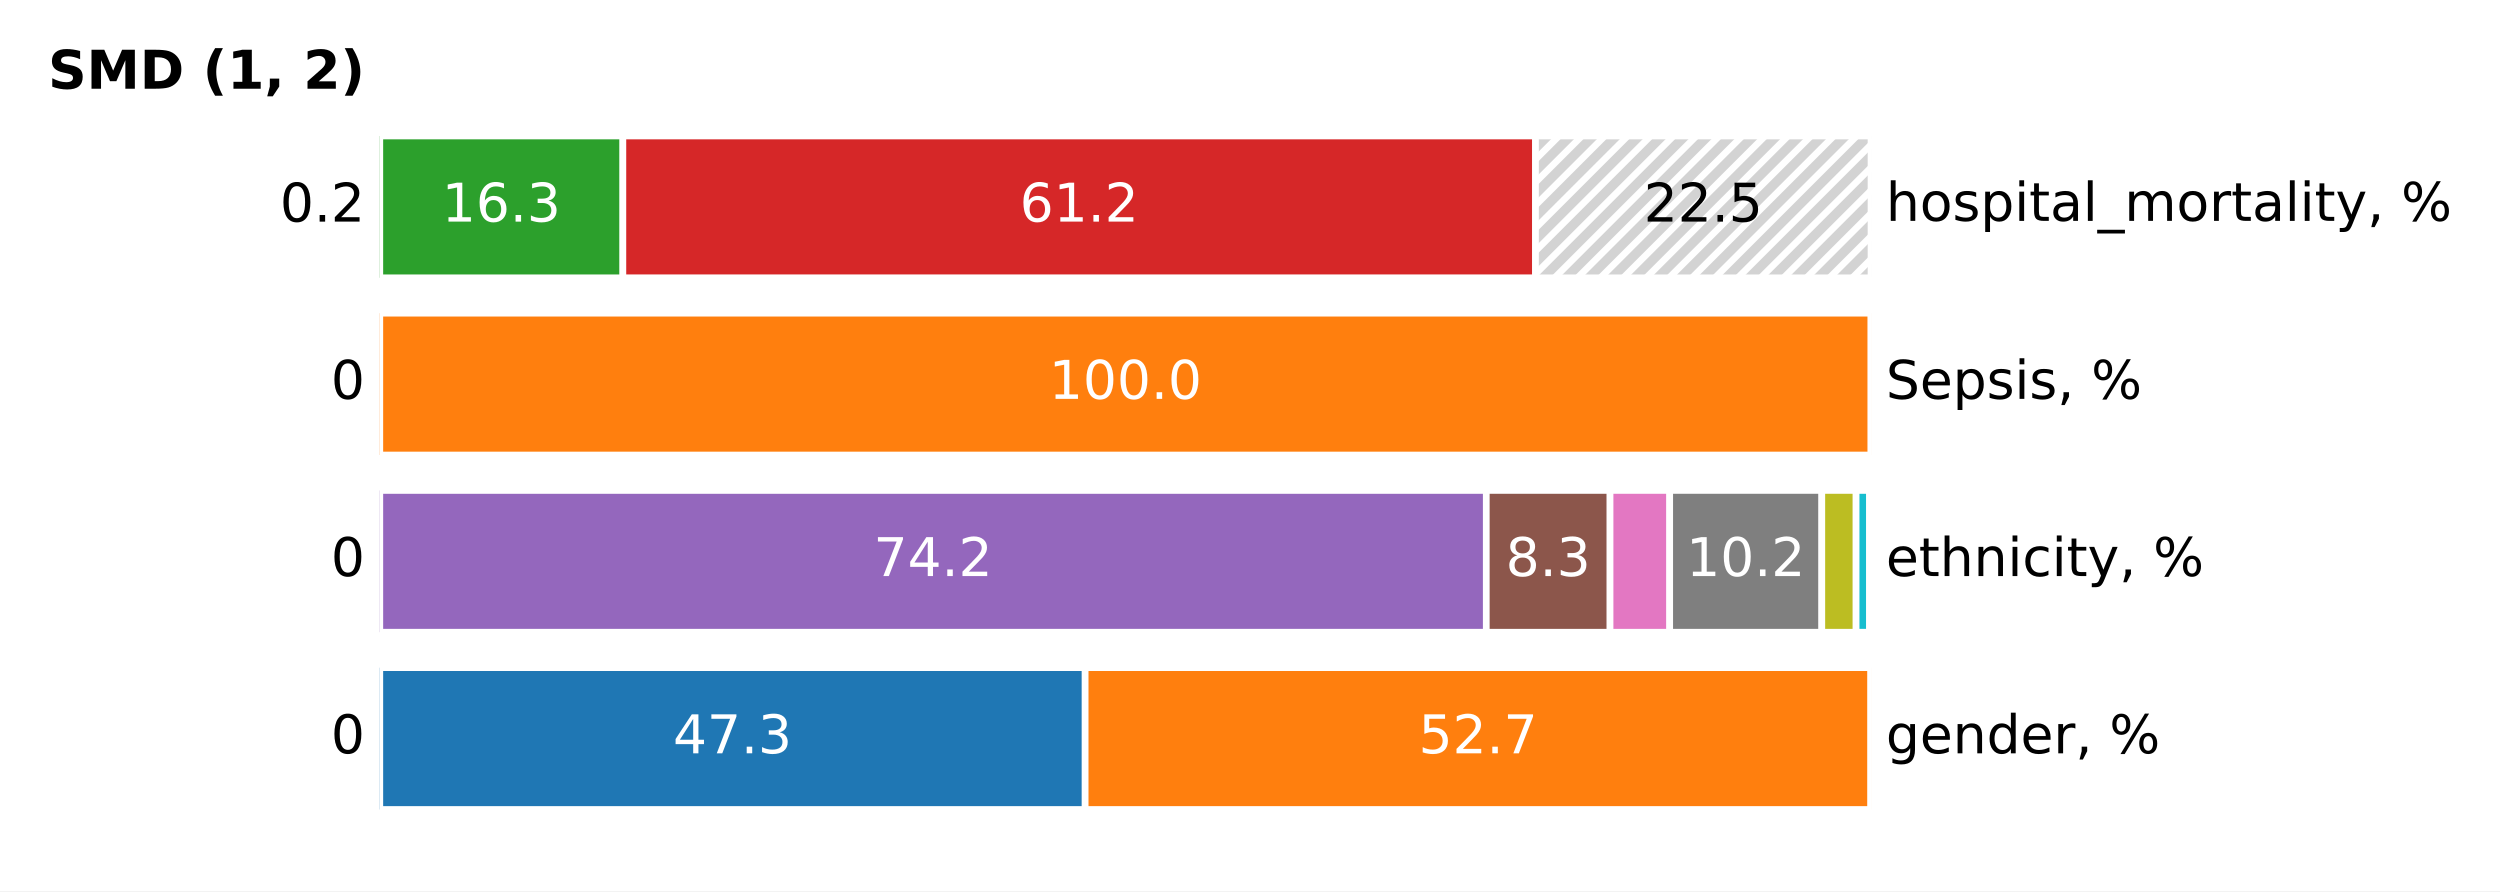
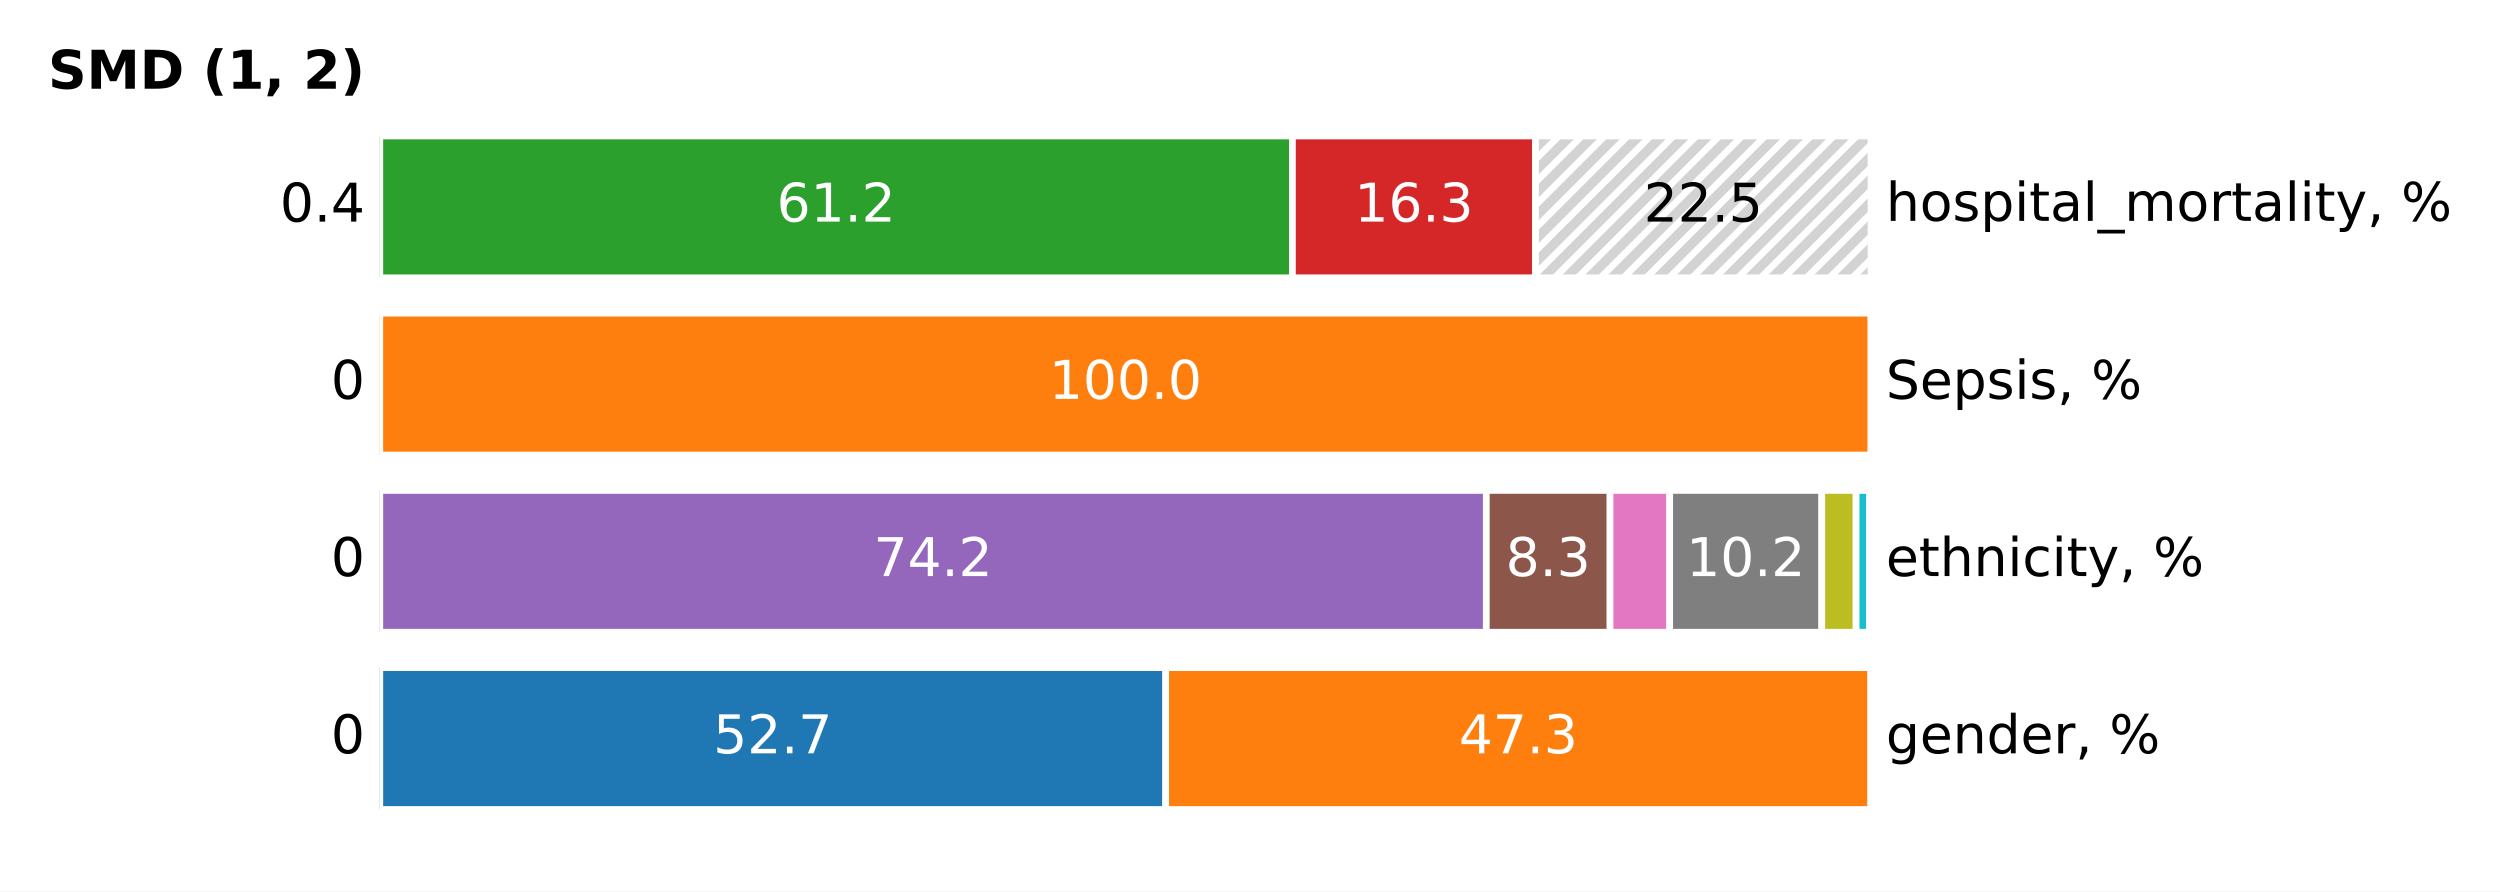
<svg xmlns="http://www.w3.org/2000/svg" xmlns:xlink="http://www.w3.org/1999/xlink" width="374.194pt" height="133.395pt" viewBox="0 0 374.194 133.395" version="1.1">
  <defs>
    <style type="text/css">*{stroke-linejoin: round; stroke-linecap: butt}</style>
  </defs>
  <g id="figure_1">
    <g id="patch_1">
      <path d="M 0 133.395  L 374.194 133.395  L 374.194 0  L 0 0  z " style="fill: #ffffff" />
    </g>
    <g id="axes_1">
      <g id="patch_2">
        <path d="M 56.849 126.195  L 280.05 126.195  L 280.05 15.315  L 56.849 15.315  z " style="fill: #ffffff" />
      </g>
      <g id="patch_3">
-         <path d="M 56.849 121.155  L 162.423 121.155  L 162.423 99.934  L 56.849 99.934  z " clip-path="url(#p03ea803639)" style="fill: #1f77b4; stroke: #ffffff; stroke-linejoin: miter" />
+         <path d="M 56.849 121.155  L 174.476 121.155  L 174.476 99.934  L 56.849 99.934  z " clip-path="url(#pcb67e6b0a8)" style="fill: #1f77b4; stroke: #ffffff; stroke-linejoin: miter" />
      </g>
      <g id="patch_4">
-         <path d="M 162.423 121.155  L 280.05 121.155  L 280.05 99.934  L 162.423 99.934  z " clip-path="url(#p03ea803639)" style="fill: #ff7f0e; stroke: #ffffff; stroke-linejoin: miter" />
+         <path d="M 174.476 121.155  L 280.05 121.155  L 280.05 99.934  L 174.476 99.934  z " clip-path="url(#pcb67e6b0a8)" style="fill: #ff7f0e; stroke: #ffffff; stroke-linejoin: miter" />
      </g>
      <g id="patch_5">
-         <path d="M 280.05 121.155  L 280.05 121.155  L 280.05 99.934  L 280.05 99.934  z " clip-path="url(#p03ea803639)" style="fill: #2ca02c; stroke: #ffffff; stroke-linejoin: miter" />
+         <path d="M 280.05 121.155  L 280.05 121.155  L 280.05 99.934  L 280.05 99.934  z " clip-path="url(#pcb67e6b0a8)" style="fill: #2ca02c; stroke: #ffffff; stroke-linejoin: miter" />
      </g>
      <g id="patch_6">
-         <path d="M 280.05 121.155  L 280.05 121.155  L 280.05 99.934  L 280.05 99.934  z " clip-path="url(#p03ea803639)" style="fill: #d62728; stroke: #ffffff; stroke-linejoin: miter" />
+         <path d="M 280.05 121.155  L 280.05 121.155  L 280.05 99.934  L 280.05 99.934  z " clip-path="url(#pcb67e6b0a8)" style="fill: #d62728; stroke: #ffffff; stroke-linejoin: miter" />
      </g>
      <g id="patch_7">
-         <path d="M 280.05 121.155  L 280.05 121.155  L 280.05 99.934  L 280.05 99.934  z " clip-path="url(#p03ea803639)" style="fill: url(#h80d27beee3); stroke: #ffffff; stroke-linejoin: miter" />
+         <path d="M 280.05 121.155  L 280.05 121.155  L 280.05 99.934  L 280.05 99.934  z " clip-path="url(#pcb67e6b0a8)" style="fill: url(#h1ab6d5b94e); stroke: #ffffff; stroke-linejoin: miter" />
      </g>
      <g id="patch_8">
-         <path d="M 56.849 94.629  L 222.464 94.629  L 222.464 73.408  L 56.849 73.408  z " clip-path="url(#p03ea803639)" style="fill: #9467bd; stroke: #ffffff; stroke-linejoin: miter" />
+         <path d="M 56.849 94.629  L 222.464 94.629  L 222.464 73.408  L 56.849 73.408  z " clip-path="url(#pcb67e6b0a8)" style="fill: #9467bd; stroke: #ffffff; stroke-linejoin: miter" />
      </g>
      <g id="patch_9">
-         <path d="M 222.464 94.629  L 240.989 94.629  L 240.989 73.408  L 222.464 73.408  z " clip-path="url(#p03ea803639)" style="fill: #8c564b; stroke: #ffffff; stroke-linejoin: miter" />
+         <path d="M 222.464 94.629  L 240.989 94.629  L 240.989 73.408  L 222.464 73.408  z " clip-path="url(#pcb67e6b0a8)" style="fill: #8c564b; stroke: #ffffff; stroke-linejoin: miter" />
      </g>
      <g id="patch_10">
-         <path d="M 240.989 94.629  L 249.917 94.629  L 249.917 73.408  L 240.989 73.408  z " clip-path="url(#p03ea803639)" style="fill: #e377c2; stroke: #ffffff; stroke-linejoin: miter" />
+         <path d="M 240.989 94.629  L 249.917 94.629  L 249.917 73.408  L 240.989 73.408  z " clip-path="url(#pcb67e6b0a8)" style="fill: #e377c2; stroke: #ffffff; stroke-linejoin: miter" />
      </g>
      <g id="patch_11">
-         <path d="M 249.917 94.629  L 272.684 94.629  L 272.684 73.408  L 249.917 73.408  z " clip-path="url(#p03ea803639)" style="fill: #7f7f7f; stroke: #ffffff; stroke-linejoin: miter" />
+         <path d="M 249.917 94.629  L 272.684 94.629  L 272.684 73.408  L 249.917 73.408  z " clip-path="url(#pcb67e6b0a8)" style="fill: #7f7f7f; stroke: #ffffff; stroke-linejoin: miter" />
      </g>
      <g id="patch_12">
-         <path d="M 272.684 94.629  L 277.817 94.629  L 277.817 73.408  L 272.684 73.408  z " clip-path="url(#p03ea803639)" style="fill: #bcbd22; stroke: #ffffff; stroke-linejoin: miter" />
+         <path d="M 272.684 94.629  L 277.817 94.629  L 277.817 73.408  L 272.684 73.408  z " clip-path="url(#pcb67e6b0a8)" style="fill: #bcbd22; stroke: #ffffff; stroke-linejoin: miter" />
      </g>
      <g id="patch_13">
-         <path d="M 277.817 94.629  L 279.826 94.629  L 279.826 73.408  L 277.817 73.408  z " clip-path="url(#p03ea803639)" style="fill: #17becf; stroke: #ffffff; stroke-linejoin: miter" />
+         <path d="M 277.817 94.629  L 279.826 94.629  L 279.826 73.408  L 277.817 73.408  z " clip-path="url(#pcb67e6b0a8)" style="fill: #17becf; stroke: #ffffff; stroke-linejoin: miter" />
      </g>
      <g id="patch_14">
-         <path d="M 279.826 94.629  L 279.826 94.629  L 279.826 73.408  L 279.826 73.408  z " clip-path="url(#p03ea803639)" style="fill: url(#h80d27beee3); stroke: #ffffff; stroke-linejoin: miter" />
+         <path d="M 279.826 94.629  L 279.826 94.629  L 279.826 73.408  L 279.826 73.408  z " clip-path="url(#pcb67e6b0a8)" style="fill: url(#h1ab6d5b94e); stroke: #ffffff; stroke-linejoin: miter" />
      </g>
      <g id="patch_15">
-         <path d="M 56.849 68.103  L 56.849 68.103  L 56.849 46.882  L 56.849 46.882  z " clip-path="url(#p03ea803639)" style="fill: #1f77b4; stroke: #ffffff; stroke-linejoin: miter" />
+         <path d="M 56.849 68.103  L 56.849 68.103  L 56.849 46.882  L 56.849 46.882  z " clip-path="url(#pcb67e6b0a8)" style="fill: #1f77b4; stroke: #ffffff; stroke-linejoin: miter" />
      </g>
      <g id="patch_16">
-         <path d="M 56.849 68.103  L 280.05 68.103  L 280.05 46.882  L 56.849 46.882  z " clip-path="url(#p03ea803639)" style="fill: #ff7f0e; stroke: #ffffff; stroke-linejoin: miter" />
+         <path d="M 56.849 68.103  L 280.05 68.103  L 280.05 46.882  L 56.849 46.882  z " clip-path="url(#pcb67e6b0a8)" style="fill: #ff7f0e; stroke: #ffffff; stroke-linejoin: miter" />
      </g>
      <g id="patch_17">
-         <path d="M 280.05 68.103  L 280.05 68.103  L 280.05 46.882  L 280.05 46.882  z " clip-path="url(#p03ea803639)" style="fill: url(#h80d27beee3); stroke: #ffffff; stroke-linejoin: miter" />
+         <path d="M 280.05 68.103  L 280.05 68.103  L 280.05 46.882  L 280.05 46.882  z " clip-path="url(#pcb67e6b0a8)" style="fill: url(#h1ab6d5b94e); stroke: #ffffff; stroke-linejoin: miter" />
      </g>
      <g id="patch_18">
-         <path d="M 56.849 41.577  L 93.231 41.577  L 93.231 20.355  L 56.849 20.355  z " clip-path="url(#p03ea803639)" style="fill: #2ca02c; stroke: #ffffff; stroke-linejoin: miter" />
+         <path d="M 56.849 41.577  L 193.448 41.577  L 193.448 20.355  L 56.849 20.355  z " clip-path="url(#pcb67e6b0a8)" style="fill: #2ca02c; stroke: #ffffff; stroke-linejoin: miter" />
      </g>
      <g id="patch_19">
-         <path d="M 93.231 41.577  L 229.829 41.577  L 229.829 20.355  L 93.231 20.355  z " clip-path="url(#p03ea803639)" style="fill: #d62728; stroke: #ffffff; stroke-linejoin: miter" />
+         <path d="M 193.448 41.577  L 229.829 41.577  L 229.829 20.355  L 193.448 20.355  z " clip-path="url(#pcb67e6b0a8)" style="fill: #d62728; stroke: #ffffff; stroke-linejoin: miter" />
      </g>
      <g id="patch_20">
-         <path d="M 229.829 41.577  L 280.05 41.577  L 280.05 20.355  L 229.829 20.355  z " clip-path="url(#p03ea803639)" style="fill: url(#h80d27beee3); stroke: #ffffff; stroke-linejoin: miter" />
+         <path d="M 229.829 41.577  L 280.05 41.577  L 280.05 20.355  L 229.829 20.355  z " clip-path="url(#pcb67e6b0a8)" style="fill: url(#h1ab6d5b94e); stroke: #ffffff; stroke-linejoin: miter" />
      </g>
      <g id="matplotlib.axis_1" />
      <g id="matplotlib.axis_2" />
      <g id="text_1">
-         <g style="fill: #ffffff" transform="translate(100.7301 112.7524) scale(0.08 -0.08)">
+         <g style="fill: #ffffff" transform="translate(106.7565 112.7524) scale(0.08 -0.08)">
+           <defs>
+             <path id="DejaVuSans-35" d="M 691 4666  L 3169 4666  L 3169 4134  L 1269 4134  L 1269 2991  Q 1406 3038 1543 3061  Q 1681 3084 1819 3084  Q 2600 3084 3056 2656  Q 3513 2228 3513 1497  Q 3513 744 3044 326  Q 2575 -91 1722 -91  Q 1428 -91 1123 -41  Q 819 9 494 109  L 494 744  Q 775 591 1075 516  Q 1375 441 1709 441  Q 2250 441 2565 725  Q 2881 1009 2881 1497  Q 2881 1984 2565 2268  Q 2250 2553 1709 2553  Q 1456 2553 1204 2497  Q 953 2441 691 2322  L 691 4666  z " transform="scale(0.015625)" />
+             <path id="DejaVuSans-32" d="M 1228 531  L 3431 531  L 3431 0  L 469 0  L 469 531  Q 828 903 1448 1529  Q 2069 2156 2228 2338  Q 2531 2678 2651 2914  Q 2772 3150 2772 3378  Q 2772 3750 2511 3984  Q 2250 4219 1831 4219  Q 1534 4219 1204 4116  Q 875 4013 500 3803  L 500 4441  Q 881 4594 1212 4672  Q 1544 4750 1819 4750  Q 2544 4750 2975 4387  Q 3406 4025 3406 3419  Q 3406 3131 3298 2873  Q 3191 2616 2906 2266  Q 2828 2175 2409 1742  Q 1991 1309 1228 531  z " transform="scale(0.015625)" />
+             <path id="DejaVuSans-2e" d="M 684 794  L 1344 794  L 1344 0  L 684 0  L 684 794  z " transform="scale(0.015625)" />
+             <path id="DejaVuSans-37" d="M 525 4666  L 3525 4666  L 3525 4397  L 1831 0  L 1172 0  L 2766 4134  L 525 4134  L 525 4666  z " transform="scale(0.015625)" />
+           </defs>
+           <use xlink:href="#DejaVuSans-35" />
+           <use xlink:href="#DejaVuSans-32" x="63.623" />
+           <use xlink:href="#DejaVuSans-2e" x="127.246" />
+           <use xlink:href="#DejaVuSans-37" x="159.033" />
+         </g>
+       </g>
+       <g id="text_2">
+         <g style="fill: #ffffff" transform="translate(218.3564 112.7524) scale(0.08 -0.08)">
          <defs>
            <path id="DejaVuSans-34" d="M 2419 4116  L 825 1625  L 2419 1625  L 2419 4116  z M 2253 4666  L 3047 4666  L 3047 1625  L 3713 1625  L 3713 1100  L 3047 1100  L 3047 0  L 2419 0  L 2419 1100  L 313 1100  L 313 1709  L 2253 4666  z " transform="scale(0.015625)" />
-             <path id="DejaVuSans-37" d="M 525 4666  L 3525 4666  L 3525 4397  L 1831 0  L 1172 0  L 2766 4134  L 525 4134  L 525 4666  z " transform="scale(0.015625)" />
-             <path id="DejaVuSans-2e" d="M 684 794  L 1344 794  L 1344 0  L 684 0  L 684 794  z " transform="scale(0.015625)" />
            <path id="DejaVuSans-33" d="M 2597 2516  Q 3050 2419 3304 2112  Q 3559 1806 3559 1356  Q 3559 666 3084 287  Q 2609 -91 1734 -91  Q 1441 -91 1130 -33  Q 819 25 488 141  L 488 750  Q 750 597 1062 519  Q 1375 441 1716 441  Q 2309 441 2620 675  Q 2931 909 2931 1356  Q 2931 1769 2642 2001  Q 2353 2234 1838 2234  L 1294 2234  L 1294 2753  L 1863 2753  Q 2328 2753 2575 2939  Q 2822 3125 2822 3475  Q 2822 3834 2567 4026  Q 2313 4219 1838 4219  Q 1578 4219 1281 4162  Q 984 4106 628 3988  L 628 4550  Q 988 4650 1302 4700  Q 1616 4750 1894 4750  Q 2613 4750 3031 4423  Q 3450 4097 3450 3541  Q 3450 3153 3228 2886  Q 3006 2619 2597 2516  z " transform="scale(0.015625)" />
          </defs>
          <use xlink:href="#DejaVuSans-34" />
          <use xlink:href="#DejaVuSans-37" x="63.623" />
          <use xlink:href="#DejaVuSans-2e" x="127.246" />
          <use xlink:href="#DejaVuSans-33" x="159.033" />
-         </g>
-       </g>
-       <g id="text_2">
-         <g style="fill: #ffffff" transform="translate(212.33 112.7524) scale(0.08 -0.08)">
-           <defs>
-             <path id="DejaVuSans-35" d="M 691 4666  L 3169 4666  L 3169 4134  L 1269 4134  L 1269 2991  Q 1406 3038 1543 3061  Q 1681 3084 1819 3084  Q 2600 3084 3056 2656  Q 3513 2228 3513 1497  Q 3513 744 3044 326  Q 2575 -91 1722 -91  Q 1428 -91 1123 -41  Q 819 9 494 109  L 494 744  Q 775 591 1075 516  Q 1375 441 1709 441  Q 2250 441 2565 725  Q 2881 1009 2881 1497  Q 2881 1984 2565 2268  Q 2250 2553 1709 2553  Q 1456 2553 1204 2497  Q 953 2441 691 2322  L 691 4666  z " transform="scale(0.015625)" />
-             <path id="DejaVuSans-32" d="M 1228 531  L 3431 531  L 3431 0  L 469 0  L 469 531  Q 828 903 1448 1529  Q 2069 2156 2228 2338  Q 2531 2678 2651 2914  Q 2772 3150 2772 3378  Q 2772 3750 2511 3984  Q 2250 4219 1831 4219  Q 1534 4219 1204 4116  Q 875 4013 500 3803  L 500 4441  Q 881 4594 1212 4672  Q 1544 4750 1819 4750  Q 2544 4750 2975 4387  Q 3406 4025 3406 3419  Q 3406 3131 3298 2873  Q 3191 2616 2906 2266  Q 2828 2175 2409 1742  Q 1991 1309 1228 531  z " transform="scale(0.015625)" />
-           </defs>
-           <use xlink:href="#DejaVuSans-35" />
-           <use xlink:href="#DejaVuSans-32" x="63.623" />
-           <use xlink:href="#DejaVuSans-2e" x="127.246" />
-           <use xlink:href="#DejaVuSans-37" x="159.033" />
        </g>
      </g>
      <g id="text_3">
        <g transform="translate(49.5275 112.7524) scale(0.08 -0.08)">
          <defs>
            <path id="DejaVuSans-30" d="M 2034 4250  Q 1547 4250 1301 3770  Q 1056 3291 1056 2328  Q 1056 1369 1301 889  Q 1547 409 2034 409  Q 2525 409 2770 889  Q 3016 1369 3016 2328  Q 3016 3291 2770 3770  Q 2525 4250 2034 4250  z M 2034 4750  Q 2819 4750 3233 4129  Q 3647 3509 3647 2328  Q 3647 1150 3233 529  Q 2819 -91 2034 -91  Q 1250 -91 836 529  Q 422 1150 422 2328  Q 422 3509 836 4129  Q 1250 4750 2034 4750  z " transform="scale(0.015625)" />
          </defs>
          <use xlink:href="#DejaVuSans-30" />
        </g>
      </g>
      <g id="text_4">
        <g transform="translate(282.2815 112.7524) scale(0.08 -0.08)">
          <defs>
            <path id="DejaVuSans-67" d="M 2906 1791  Q 2906 2416 2648 2759  Q 2391 3103 1925 3103  Q 1463 3103 1205 2759  Q 947 2416 947 1791  Q 947 1169 1205 825  Q 1463 481 1925 481  Q 2391 481 2648 825  Q 2906 1169 2906 1791  z M 3481 434  Q 3481 -459 3084 -895  Q 2688 -1331 1869 -1331  Q 1566 -1331 1297 -1286  Q 1028 -1241 775 -1147  L 775 -588  Q 1028 -725 1275 -790  Q 1522 -856 1778 -856  Q 2344 -856 2625 -561  Q 2906 -266 2906 331  L 2906 616  Q 2728 306 2450 153  Q 2172 0 1784 0  Q 1141 0 747 490  Q 353 981 353 1791  Q 353 2603 747 3093  Q 1141 3584 1784 3584  Q 2172 3584 2450 3431  Q 2728 3278 2906 2969  L 2906 3500  L 3481 3500  L 3481 434  z " transform="scale(0.015625)" />
            <path id="DejaVuSans-65" d="M 3597 1894  L 3597 1613  L 953 1613  Q 991 1019 1311 708  Q 1631 397 2203 397  Q 2534 397 2845 478  Q 3156 559 3463 722  L 3463 178  Q 3153 47 2828 -22  Q 2503 -91 2169 -91  Q 1331 -91 842 396  Q 353 884 353 1716  Q 353 2575 817 3079  Q 1281 3584 2069 3584  Q 2775 3584 3186 3129  Q 3597 2675 3597 1894  z M 3022 2063  Q 3016 2534 2758 2815  Q 2500 3097 2075 3097  Q 1594 3097 1305 2825  Q 1016 2553 972 2059  L 3022 2063  z " transform="scale(0.015625)" />
            <path id="DejaVuSans-6e" d="M 3513 2113  L 3513 0  L 2938 0  L 2938 2094  Q 2938 2591 2744 2837  Q 2550 3084 2163 3084  Q 1697 3084 1428 2787  Q 1159 2491 1159 1978  L 1159 0  L 581 0  L 581 3500  L 1159 3500  L 1159 2956  Q 1366 3272 1645 3428  Q 1925 3584 2291 3584  Q 2894 3584 3203 3211  Q 3513 2838 3513 2113  z " transform="scale(0.015625)" />
            <path id="DejaVuSans-64" d="M 2906 2969  L 2906 4863  L 3481 4863  L 3481 0  L 2906 0  L 2906 525  Q 2725 213 2448 61  Q 2172 -91 1784 -91  Q 1150 -91 751 415  Q 353 922 353 1747  Q 353 2572 751 3078  Q 1150 3584 1784 3584  Q 2172 3584 2448 3432  Q 2725 3281 2906 2969  z M 947 1747  Q 947 1113 1208 752  Q 1469 391 1925 391  Q 2381 391 2643 752  Q 2906 1113 2906 1747  Q 2906 2381 2643 2742  Q 2381 3103 1925 3103  Q 1469 3103 1208 2742  Q 947 2381 947 1747  z " transform="scale(0.015625)" />
            <path id="DejaVuSans-72" d="M 2631 2963  Q 2534 3019 2420 3045  Q 2306 3072 2169 3072  Q 1681 3072 1420 2755  Q 1159 2438 1159 1844  L 1159 0  L 581 0  L 581 3500  L 1159 3500  L 1159 2956  Q 1341 3275 1631 3429  Q 1922 3584 2338 3584  Q 2397 3584 2469 3576  Q 2541 3569 2628 3553  L 2631 2963  z " transform="scale(0.015625)" />
            <path id="DejaVuSans-2c" d="M 750 794  L 1409 794  L 1409 256  L 897 -744  L 494 -744  L 750 256  L 750 794  z " transform="scale(0.015625)" />
            <path id="DejaVuSans-20" transform="scale(0.015625)" />
            <path id="DejaVuSans-25" d="M 4653 2053  Q 4381 2053 4226 1822  Q 4072 1591 4072 1178  Q 4072 772 4226 539  Q 4381 306 4653 306  Q 4919 306 5073 539  Q 5228 772 5228 1178  Q 5228 1588 5073 1820  Q 4919 2053 4653 2053  z M 4653 2450  Q 5147 2450 5437 2106  Q 5728 1763 5728 1178  Q 5728 594 5436 251  Q 5144 -91 4653 -91  Q 4153 -91 3862 251  Q 3572 594 3572 1178  Q 3572 1766 3864 2108  Q 4156 2450 4653 2450  z M 1428 4353  Q 1159 4353 1004 4120  Q 850 3888 850 3481  Q 850 3069 1003 2837  Q 1156 2606 1428 2606  Q 1700 2606 1854 2837  Q 2009 3069 2009 3481  Q 2009 3884 1853 4118  Q 1697 4353 1428 4353  z M 4250 4750  L 4750 4750  L 1831 -91  L 1331 -91  L 4250 4750  z M 1428 4750  Q 1922 4750 2215 4408  Q 2509 4066 2509 3481  Q 2509 2891 2217 2550  Q 1925 2209 1428 2209  Q 931 2209 642 2551  Q 353 2894 353 3481  Q 353 4063 643 4406  Q 934 4750 1428 4750  z " transform="scale(0.015625)" />
          </defs>
          <use xlink:href="#DejaVuSans-67" />
          <use xlink:href="#DejaVuSans-65" x="63.477" />
          <use xlink:href="#DejaVuSans-6e" x="125" />
          <use xlink:href="#DejaVuSans-64" x="188.379" />
          <use xlink:href="#DejaVuSans-65" x="251.855" />
          <use xlink:href="#DejaVuSans-72" x="313.379" />
          <use xlink:href="#DejaVuSans-2c" x="354.492" />
          <use xlink:href="#DejaVuSans-20" x="386.279" />
          <use xlink:href="#DejaVuSans-25" x="418.066" />
        </g>
      </g>
      <g id="text_5">
        <g style="fill: #ffffff" transform="translate(130.7505 86.22612) scale(0.08 -0.08)">
          <use xlink:href="#DejaVuSans-37" />
          <use xlink:href="#DejaVuSans-34" x="63.623" />
          <use xlink:href="#DejaVuSans-2e" x="127.246" />
          <use xlink:href="#DejaVuSans-32" x="159.033" />
        </g>
      </g>
      <g id="text_6">
        <g style="fill: #ffffff" transform="translate(225.3655 86.22612) scale(0.08 -0.08)">
          <defs>
            <path id="DejaVuSans-38" d="M 2034 2216  Q 1584 2216 1326 1975  Q 1069 1734 1069 1313  Q 1069 891 1326 650  Q 1584 409 2034 409  Q 2484 409 2743 651  Q 3003 894 3003 1313  Q 3003 1734 2745 1975  Q 2488 2216 2034 2216  z M 1403 2484  Q 997 2584 770 2862  Q 544 3141 544 3541  Q 544 4100 942 4425  Q 1341 4750 2034 4750  Q 2731 4750 3128 4425  Q 3525 4100 3525 3541  Q 3525 3141 3298 2862  Q 3072 2584 2669 2484  Q 3125 2378 3379 2068  Q 3634 1759 3634 1313  Q 3634 634 3220 271  Q 2806 -91 2034 -91  Q 1263 -91 848 271  Q 434 634 434 1313  Q 434 1759 690 2068  Q 947 2378 1403 2484  z M 1172 3481  Q 1172 3119 1398 2916  Q 1625 2713 2034 2713  Q 2441 2713 2670 2916  Q 2900 3119 2900 3481  Q 2900 3844 2670 4047  Q 2441 4250 2034 4250  Q 1625 4250 1398 4047  Q 1172 3844 1172 3481  z " transform="scale(0.015625)" />
          </defs>
          <use xlink:href="#DejaVuSans-38" />
          <use xlink:href="#DejaVuSans-2e" x="63.623" />
          <use xlink:href="#DejaVuSans-33" x="95.41" />
        </g>
      </g>
      <g id="text_7">
        <g style="fill: #ffffff" transform="translate(252.3945 86.22612) scale(0.08 -0.08)">
          <defs>
            <path id="DejaVuSans-31" d="M 794 531  L 1825 531  L 1825 4091  L 703 3866  L 703 4441  L 1819 4666  L 2450 4666  L 2450 531  L 3481 531  L 3481 0  L 794 0  L 794 531  z " transform="scale(0.015625)" />
          </defs>
          <use xlink:href="#DejaVuSans-31" />
          <use xlink:href="#DejaVuSans-30" x="63.623" />
          <use xlink:href="#DejaVuSans-2e" x="127.246" />
          <use xlink:href="#DejaVuSans-32" x="159.033" />
        </g>
      </g>
      <g id="text_8">
        <g transform="translate(49.5275 86.22612) scale(0.08 -0.08)">
          <use xlink:href="#DejaVuSans-30" />
        </g>
      </g>
      <g id="text_9">
        <g transform="translate(282.2815 86.22612) scale(0.08 -0.08)">
          <defs>
            <path id="DejaVuSans-74" d="M 1172 4494  L 1172 3500  L 2356 3500  L 2356 3053  L 1172 3053  L 1172 1153  Q 1172 725 1289 603  Q 1406 481 1766 481  L 2356 481  L 2356 0  L 1766 0  Q 1100 0 847 248  Q 594 497 594 1153  L 594 3053  L 172 3053  L 172 3500  L 594 3500  L 594 4494  L 1172 4494  z " transform="scale(0.015625)" />
            <path id="DejaVuSans-68" d="M 3513 2113  L 3513 0  L 2938 0  L 2938 2094  Q 2938 2591 2744 2837  Q 2550 3084 2163 3084  Q 1697 3084 1428 2787  Q 1159 2491 1159 1978  L 1159 0  L 581 0  L 581 4863  L 1159 4863  L 1159 2956  Q 1366 3272 1645 3428  Q 1925 3584 2291 3584  Q 2894 3584 3203 3211  Q 3513 2838 3513 2113  z " transform="scale(0.015625)" />
            <path id="DejaVuSans-69" d="M 603 3500  L 1178 3500  L 1178 0  L 603 0  L 603 3500  z M 603 4863  L 1178 4863  L 1178 4134  L 603 4134  L 603 4863  z " transform="scale(0.015625)" />
            <path id="DejaVuSans-63" d="M 3122 3366  L 3122 2828  Q 2878 2963 2633 3030  Q 2388 3097 2138 3097  Q 1578 3097 1268 2742  Q 959 2388 959 1747  Q 959 1106 1268 751  Q 1578 397 2138 397  Q 2388 397 2633 464  Q 2878 531 3122 666  L 3122 134  Q 2881 22 2623 -34  Q 2366 -91 2075 -91  Q 1284 -91 818 406  Q 353 903 353 1747  Q 353 2603 823 3093  Q 1294 3584 2113 3584  Q 2378 3584 2631 3529  Q 2884 3475 3122 3366  z " transform="scale(0.015625)" />
            <path id="DejaVuSans-79" d="M 2059 -325  Q 1816 -950 1584 -1140  Q 1353 -1331 966 -1331  L 506 -1331  L 506 -850  L 844 -850  Q 1081 -850 1212 -737  Q 1344 -625 1503 -206  L 1606 56  L 191 3500  L 800 3500  L 1894 763  L 2988 3500  L 3597 3500  L 2059 -325  z " transform="scale(0.015625)" />
          </defs>
          <use xlink:href="#DejaVuSans-65" />
          <use xlink:href="#DejaVuSans-74" x="61.523" />
          <use xlink:href="#DejaVuSans-68" x="100.732" />
          <use xlink:href="#DejaVuSans-6e" x="164.111" />
          <use xlink:href="#DejaVuSans-69" x="227.49" />
          <use xlink:href="#DejaVuSans-63" x="255.273" />
          <use xlink:href="#DejaVuSans-69" x="310.254" />
          <use xlink:href="#DejaVuSans-74" x="338.037" />
          <use xlink:href="#DejaVuSans-79" x="377.246" />
          <use xlink:href="#DejaVuSans-2c" x="436.426" />
          <use xlink:href="#DejaVuSans-20" x="468.213" />
          <use xlink:href="#DejaVuSans-25" x="500" />
        </g>
      </g>
      <g id="text_10">
        <g style="fill: #ffffff" transform="translate(156.9983 59.6998) scale(0.08 -0.08)">
          <use xlink:href="#DejaVuSans-31" />
          <use xlink:href="#DejaVuSans-30" x="63.623" />
          <use xlink:href="#DejaVuSans-30" x="127.246" />
          <use xlink:href="#DejaVuSans-2e" x="190.869" />
          <use xlink:href="#DejaVuSans-30" x="222.656" />
        </g>
      </g>
      <g id="text_11">
        <g transform="translate(49.5275 59.6998) scale(0.08 -0.08)">
          <use xlink:href="#DejaVuSans-30" />
        </g>
      </g>
      <g id="text_12">
        <g transform="translate(282.2815 59.6998) scale(0.08 -0.08)">
          <defs>
            <path id="DejaVuSans-53" d="M 3425 4513  L 3425 3897  Q 3066 4069 2747 4153  Q 2428 4238 2131 4238  Q 1616 4238 1336 4038  Q 1056 3838 1056 3469  Q 1056 3159 1242 3001  Q 1428 2844 1947 2747  L 2328 2669  Q 3034 2534 3370 2195  Q 3706 1856 3706 1288  Q 3706 609 3251 259  Q 2797 -91 1919 -91  Q 1588 -91 1214 -16  Q 841 59 441 206  L 441 856  Q 825 641 1194 531  Q 1563 422 1919 422  Q 2459 422 2753 634  Q 3047 847 3047 1241  Q 3047 1584 2836 1778  Q 2625 1972 2144 2069  L 1759 2144  Q 1053 2284 737 2584  Q 422 2884 422 3419  Q 422 4038 858 4394  Q 1294 4750 2059 4750  Q 2388 4750 2728 4690  Q 3069 4631 3425 4513  z " transform="scale(0.015625)" />
            <path id="DejaVuSans-70" d="M 1159 525  L 1159 -1331  L 581 -1331  L 581 3500  L 1159 3500  L 1159 2969  Q 1341 3281 1617 3432  Q 1894 3584 2278 3584  Q 2916 3584 3314 3078  Q 3713 2572 3713 1747  Q 3713 922 3314 415  Q 2916 -91 2278 -91  Q 1894 -91 1617 61  Q 1341 213 1159 525  z M 3116 1747  Q 3116 2381 2855 2742  Q 2594 3103 2138 3103  Q 1681 3103 1420 2742  Q 1159 2381 1159 1747  Q 1159 1113 1420 752  Q 1681 391 2138 391  Q 2594 391 2855 752  Q 3116 1113 3116 1747  z " transform="scale(0.015625)" />
            <path id="DejaVuSans-73" d="M 2834 3397  L 2834 2853  Q 2591 2978 2328 3040  Q 2066 3103 1784 3103  Q 1356 3103 1142 2972  Q 928 2841 928 2578  Q 928 2378 1081 2264  Q 1234 2150 1697 2047  L 1894 2003  Q 2506 1872 2764 1633  Q 3022 1394 3022 966  Q 3022 478 2636 193  Q 2250 -91 1575 -91  Q 1294 -91 989 -36  Q 684 19 347 128  L 347 722  Q 666 556 975 473  Q 1284 391 1588 391  Q 1994 391 2212 530  Q 2431 669 2431 922  Q 2431 1156 2273 1281  Q 2116 1406 1581 1522  L 1381 1569  Q 847 1681 609 1914  Q 372 2147 372 2553  Q 372 3047 722 3315  Q 1072 3584 1716 3584  Q 2034 3584 2315 3537  Q 2597 3491 2834 3397  z " transform="scale(0.015625)" />
          </defs>
          <use xlink:href="#DejaVuSans-53" />
          <use xlink:href="#DejaVuSans-65" x="63.477" />
          <use xlink:href="#DejaVuSans-70" x="125" />
          <use xlink:href="#DejaVuSans-73" x="188.477" />
          <use xlink:href="#DejaVuSans-69" x="240.576" />
          <use xlink:href="#DejaVuSans-73" x="268.359" />
          <use xlink:href="#DejaVuSans-2c" x="320.459" />
          <use xlink:href="#DejaVuSans-20" x="352.246" />
          <use xlink:href="#DejaVuSans-25" x="384.033" />
        </g>
      </g>
      <g id="text_13">
-         <g style="fill: #ffffff" transform="translate(66.13405 33.17349) scale(0.08 -0.08)">
+         <g style="fill: #ffffff" transform="translate(116.2425 33.17349) scale(0.08 -0.08)">
          <defs>
            <path id="DejaVuSans-36" d="M 2113 2584  Q 1688 2584 1439 2293  Q 1191 2003 1191 1497  Q 1191 994 1439 701  Q 1688 409 2113 409  Q 2538 409 2786 701  Q 3034 994 3034 1497  Q 3034 2003 2786 2293  Q 2538 2584 2113 2584  z M 3366 4563  L 3366 3988  Q 3128 4100 2886 4159  Q 2644 4219 2406 4219  Q 1781 4219 1451 3797  Q 1122 3375 1075 2522  Q 1259 2794 1537 2939  Q 1816 3084 2150 3084  Q 2853 3084 3261 2657  Q 3669 2231 3669 1497  Q 3669 778 3244 343  Q 2819 -91 2113 -91  Q 1303 -91 875 529  Q 447 1150 447 2328  Q 447 3434 972 4092  Q 1497 4750 2381 4750  Q 2619 4750 2861 4703  Q 3103 4656 3366 4563  z " transform="scale(0.015625)" />
          </defs>
+           <use xlink:href="#DejaVuSans-36" />
+           <use xlink:href="#DejaVuSans-31" x="63.623" />
+           <use xlink:href="#DejaVuSans-2e" x="127.246" />
+           <use xlink:href="#DejaVuSans-32" x="159.033" />
+         </g>
+       </g>
+       <g id="text_14">
+         <g style="fill: #ffffff" transform="translate(202.7325 33.17349) scale(0.08 -0.08)">
          <use xlink:href="#DejaVuSans-31" />
          <use xlink:href="#DejaVuSans-36" x="63.623" />
          <use xlink:href="#DejaVuSans-2e" x="127.246" />
          <use xlink:href="#DejaVuSans-33" x="159.033" />
-         </g>
-       </g>
-       <g id="text_14">
-         <g style="fill: #ffffff" transform="translate(152.6241 33.17349) scale(0.08 -0.08)">
-           <use xlink:href="#DejaVuSans-36" />
-           <use xlink:href="#DejaVuSans-31" x="63.623" />
-           <use xlink:href="#DejaVuSans-2e" x="127.246" />
-           <use xlink:href="#DejaVuSans-32" x="159.033" />
        </g>
      </g>
      <g id="text_15">
        <g transform="translate(246.0333 33.17349) scale(0.08 -0.08)">
          <use xlink:href="#DejaVuSans-32" />
          <use xlink:href="#DejaVuSans-32" x="63.623" />
          <use xlink:href="#DejaVuSans-2e" x="127.246" />
          <use xlink:href="#DejaVuSans-35" x="159.033" />
        </g>
      </g>
      <g id="text_16">
        <g transform="translate(41.895 33.17349) scale(0.08 -0.08)">
          <use xlink:href="#DejaVuSans-30" />
          <use xlink:href="#DejaVuSans-2e" x="63.623" />
-           <use xlink:href="#DejaVuSans-32" x="95.41" />
+           <use xlink:href="#DejaVuSans-34" x="95.41" />
        </g>
      </g>
      <g id="text_17">
        <g transform="translate(282.2815 33.06224) scale(0.08 -0.08)">
          <defs>
            <path id="DejaVuSans-6f" d="M 1959 3097  Q 1497 3097 1228 2736  Q 959 2375 959 1747  Q 959 1119 1226 758  Q 1494 397 1959 397  Q 2419 397 2687 759  Q 2956 1122 2956 1747  Q 2956 2369 2687 2733  Q 2419 3097 1959 3097  z M 1959 3584  Q 2709 3584 3137 3096  Q 3566 2609 3566 1747  Q 3566 888 3137 398  Q 2709 -91 1959 -91  Q 1206 -91 779 398  Q 353 888 353 1747  Q 353 2609 779 3096  Q 1206 3584 1959 3584  z " transform="scale(0.015625)" />
            <path id="DejaVuSans-61" d="M 2194 1759  Q 1497 1759 1228 1600  Q 959 1441 959 1056  Q 959 750 1161 570  Q 1363 391 1709 391  Q 2188 391 2477 730  Q 2766 1069 2766 1631  L 2766 1759  L 2194 1759  z M 3341 1997  L 3341 0  L 2766 0  L 2766 531  Q 2569 213 2275 61  Q 1981 -91 1556 -91  Q 1019 -91 701 211  Q 384 513 384 1019  Q 384 1609 779 1909  Q 1175 2209 1959 2209  L 2766 2209  L 2766 2266  Q 2766 2663 2505 2880  Q 2244 3097 1772 3097  Q 1472 3097 1187 3025  Q 903 2953 641 2809  L 641 3341  Q 956 3463 1253 3523  Q 1550 3584 1831 3584  Q 2591 3584 2966 3190  Q 3341 2797 3341 1997  z " transform="scale(0.015625)" />
            <path id="DejaVuSans-6c" d="M 603 4863  L 1178 4863  L 1178 0  L 603 0  L 603 4863  z " transform="scale(0.015625)" />
            <path id="DejaVuSans-5f" d="M 3263 -1063  L 3263 -1509  L -63 -1509  L -63 -1063  L 3263 -1063  z " transform="scale(0.015625)" />
            <path id="DejaVuSans-6d" d="M 3328 2828  Q 3544 3216 3844 3400  Q 4144 3584 4550 3584  Q 5097 3584 5394 3201  Q 5691 2819 5691 2113  L 5691 0  L 5113 0  L 5113 2094  Q 5113 2597 4934 2840  Q 4756 3084 4391 3084  Q 3944 3084 3684 2787  Q 3425 2491 3425 1978  L 3425 0  L 2847 0  L 2847 2094  Q 2847 2600 2669 2842  Q 2491 3084 2119 3084  Q 1678 3084 1418 2786  Q 1159 2488 1159 1978  L 1159 0  L 581 0  L 581 3500  L 1159 3500  L 1159 2956  Q 1356 3278 1631 3431  Q 1906 3584 2284 3584  Q 2666 3584 2933 3390  Q 3200 3197 3328 2828  z " transform="scale(0.015625)" />
          </defs>
          <use xlink:href="#DejaVuSans-68" />
          <use xlink:href="#DejaVuSans-6f" x="63.379" />
          <use xlink:href="#DejaVuSans-73" x="124.561" />
          <use xlink:href="#DejaVuSans-70" x="176.66" />
          <use xlink:href="#DejaVuSans-69" x="240.137" />
          <use xlink:href="#DejaVuSans-74" x="267.92" />
          <use xlink:href="#DejaVuSans-61" x="307.129" />
          <use xlink:href="#DejaVuSans-6c" x="368.408" />
          <use xlink:href="#DejaVuSans-5f" x="396.191" />
          <use xlink:href="#DejaVuSans-6d" x="446.191" />
          <use xlink:href="#DejaVuSans-6f" x="543.604" />
          <use xlink:href="#DejaVuSans-72" x="604.785" />
          <use xlink:href="#DejaVuSans-74" x="645.898" />
          <use xlink:href="#DejaVuSans-61" x="685.107" />
          <use xlink:href="#DejaVuSans-6c" x="746.387" />
          <use xlink:href="#DejaVuSans-69" x="774.17" />
          <use xlink:href="#DejaVuSans-74" x="801.953" />
          <use xlink:href="#DejaVuSans-79" x="841.162" />
          <use xlink:href="#DejaVuSans-2c" x="900.342" />
          <use xlink:href="#DejaVuSans-20" x="932.129" />
          <use xlink:href="#DejaVuSans-25" x="963.916" />
        </g>
      </g>
      <g id="text_18">
        <g transform="translate(7.2 13.27875) scale(0.08 -0.08)">
          <defs>
            <path id="DejaVuSans-Bold-53" d="M 3834 4519  L 3834 3531  Q 3450 3703 3084 3790  Q 2719 3878 2394 3878  Q 1963 3878 1756 3759  Q 1550 3641 1550 3391  Q 1550 3203 1689 3098  Q 1828 2994 2194 2919  L 2706 2816  Q 3484 2659 3812 2340  Q 4141 2022 4141 1434  Q 4141 663 3683 286  Q 3225 -91 2284 -91  Q 1841 -91 1394 -6  Q 947 78 500 244  L 500 1259  Q 947 1022 1364 901  Q 1781 781 2169 781  Q 2563 781 2772 912  Q 2981 1044 2981 1288  Q 2981 1506 2839 1625  Q 2697 1744 2272 1838  L 1806 1941  Q 1106 2091 782 2419  Q 459 2747 459 3303  Q 459 4000 909 4375  Q 1359 4750 2203 4750  Q 2588 4750 2994 4692  Q 3400 4634 3834 4519  z " transform="scale(0.015625)" />
            <path id="DejaVuSans-Bold-4d" d="M 588 4666  L 2119 4666  L 3181 2169  L 4250 4666  L 5778 4666  L 5778 0  L 4641 0  L 4641 3413  L 3566 897  L 2803 897  L 1728 3413  L 1728 0  L 588 0  L 588 4666  z " transform="scale(0.015625)" />
            <path id="DejaVuSans-Bold-44" d="M 1791 3756  L 1791 909  L 2222 909  Q 2959 909 3348 1275  Q 3738 1641 3738 2338  Q 3738 3031 3350 3393  Q 2963 3756 2222 3756  L 1791 3756  z M 588 4666  L 1856 4666  Q 2919 4666 3439 4514  Q 3959 4363 4331 4000  Q 4659 3684 4818 3271  Q 4978 2859 4978 2338  Q 4978 1809 4818 1395  Q 4659 981 4331 666  Q 3956 303 3431 151  Q 2906 0 1856 0  L 588 0  L 588 4666  z " transform="scale(0.015625)" />
            <path id="DejaVuSans-Bold-20" transform="scale(0.015625)" />
            <path id="DejaVuSans-Bold-28" d="M 2413 -844  L 1484 -844  Q 1006 -72 778 623  Q 550 1319 550 2003  Q 550 2688 779 3389  Q 1009 4091 1484 4856  L 2413 4856  Q 2013 4116 1813 3408  Q 1613 2700 1613 2009  Q 1613 1319 1811 609  Q 2009 -100 2413 -844  z " transform="scale(0.015625)" />
            <path id="DejaVuSans-Bold-31" d="M 750 831  L 1813 831  L 1813 3847  L 722 3622  L 722 4441  L 1806 4666  L 2950 4666  L 2950 831  L 4013 831  L 4013 0  L 750 0  L 750 831  z " transform="scale(0.015625)" />
            <path id="DejaVuSans-Bold-2c" d="M 653 1209  L 1778 1209  L 1778 256  L 1006 -909  L 341 -909  L 653 256  L 653 1209  z " transform="scale(0.015625)" />
            <path id="DejaVuSans-Bold-32" d="M 1844 884  L 3897 884  L 3897 0  L 506 0  L 506 884  L 2209 2388  Q 2438 2594 2547 2791  Q 2656 2988 2656 3200  Q 2656 3528 2436 3728  Q 2216 3928 1850 3928  Q 1569 3928 1234 3808  Q 900 3688 519 3450  L 519 4475  Q 925 4609 1322 4679  Q 1719 4750 2100 4750  Q 2938 4750 3402 4381  Q 3866 4013 3866 3353  Q 3866 2972 3669 2642  Q 3472 2313 2841 1759  L 1844 884  z " transform="scale(0.015625)" />
            <path id="DejaVuSans-Bold-29" d="M 513 -844  Q 913 -100 1113 609  Q 1313 1319 1313 2009  Q 1313 2700 1113 3408  Q 913 4116 513 4856  L 1441 4856  Q 1916 4091 2145 3389  Q 2375 2688 2375 2003  Q 2375 1319 2147 623  Q 1919 -72 1441 -844  L 513 -844  z " transform="scale(0.015625)" />
          </defs>
          <use xlink:href="#DejaVuSans-Bold-53" />
          <use xlink:href="#DejaVuSans-Bold-4d" x="72.021" />
          <use xlink:href="#DejaVuSans-Bold-44" x="171.533" />
          <use xlink:href="#DejaVuSans-Bold-20" x="254.541" />
          <use xlink:href="#DejaVuSans-Bold-28" x="289.355" />
          <use xlink:href="#DejaVuSans-Bold-31" x="335.059" />
          <use xlink:href="#DejaVuSans-Bold-2c" x="404.639" />
          <use xlink:href="#DejaVuSans-Bold-20" x="442.627" />
          <use xlink:href="#DejaVuSans-Bold-32" x="477.441" />
          <use xlink:href="#DejaVuSans-Bold-29" x="547.021" />
        </g>
      </g>
    </g>
  </g>
  <defs>
-     <clipPath id="p03ea803639">
+     <clipPath id="pcb67e6b0a8">
      <rect x="56.849" y="15.315" width="223.2" height="110.88" />
    </clipPath>
  </defs>
  <defs>
-     <pattern id="h80d27beee3" patternUnits="userSpaceOnUse" x="0" y="0" width="72" height="72">
+     <pattern id="h1ab6d5b94e" patternUnits="userSpaceOnUse" x="0" y="0" width="72" height="72">
      <rect x="0" y="0" width="73" height="73" fill="#d3d3d3" />
      <path d="M -36 36  L 36 -36  M -34.286 37.714  L 37.714 -34.286  M -32.571 39.429  L 39.429 -32.571  M -30.857 41.143  L 41.143 -30.857  M -29.143 42.857  L 42.857 -29.143  M -27.429 44.571  L 44.571 -27.429  M -25.714 46.286  L 46.286 -25.714  M -24 48  L 48 -24  M -22.286 49.714  L 49.714 -22.286  M -20.571 51.429  L 51.429 -20.571  M -18.857 53.143  L 53.143 -18.857  M -17.143 54.857  L 54.857 -17.143  M -15.429 56.571  L 56.571 -15.429  M -13.714 58.286  L 58.286 -13.714  M -12 60  L 60 -12  M -10.286 61.714  L 61.714 -10.286  M -8.571 63.429  L 63.429 -8.571  M -6.857 65.143  L 65.143 -6.857  M -5.143 66.857  L 66.857 -5.143  M -3.429 68.571  L 68.571 -3.429  M -1.714 70.286  L 70.286 -1.714  M 0 72  L 72 0  M 1.714 73.714  L 73.714 1.714  M 3.429 75.429  L 75.429 3.429  M 5.143 77.143  L 77.143 5.143  M 6.857 78.857  L 78.857 6.857  M 8.571 80.571  L 80.571 8.571  M 10.286 82.286  L 82.286 10.286  M 12 84  L 84 12  M 13.714 85.714  L 85.714 13.714  M 15.429 87.429  L 87.429 15.429  M 17.143 89.143  L 89.143 17.143  M 18.857 90.857  L 90.857 18.857  M 20.571 92.571  L 92.571 20.571  M 22.286 94.286  L 94.286 22.286  M 24 96  L 96 24  M 25.714 97.714  L 97.714 25.714  M 27.429 99.429  L 99.429 27.429  M 29.143 101.143  L 101.143 29.143  M 30.857 102.857  L 102.857 30.857  M 32.571 104.571  L 104.571 32.571  M 34.286 106.286  L 106.286 34.286  M 36 108  L 108 36  " style="fill: #ffffff; stroke: #ffffff; stroke-width: 1.0; stroke-linecap: butt; stroke-linejoin: miter" />
    </pattern>
  </defs>
</svg>
